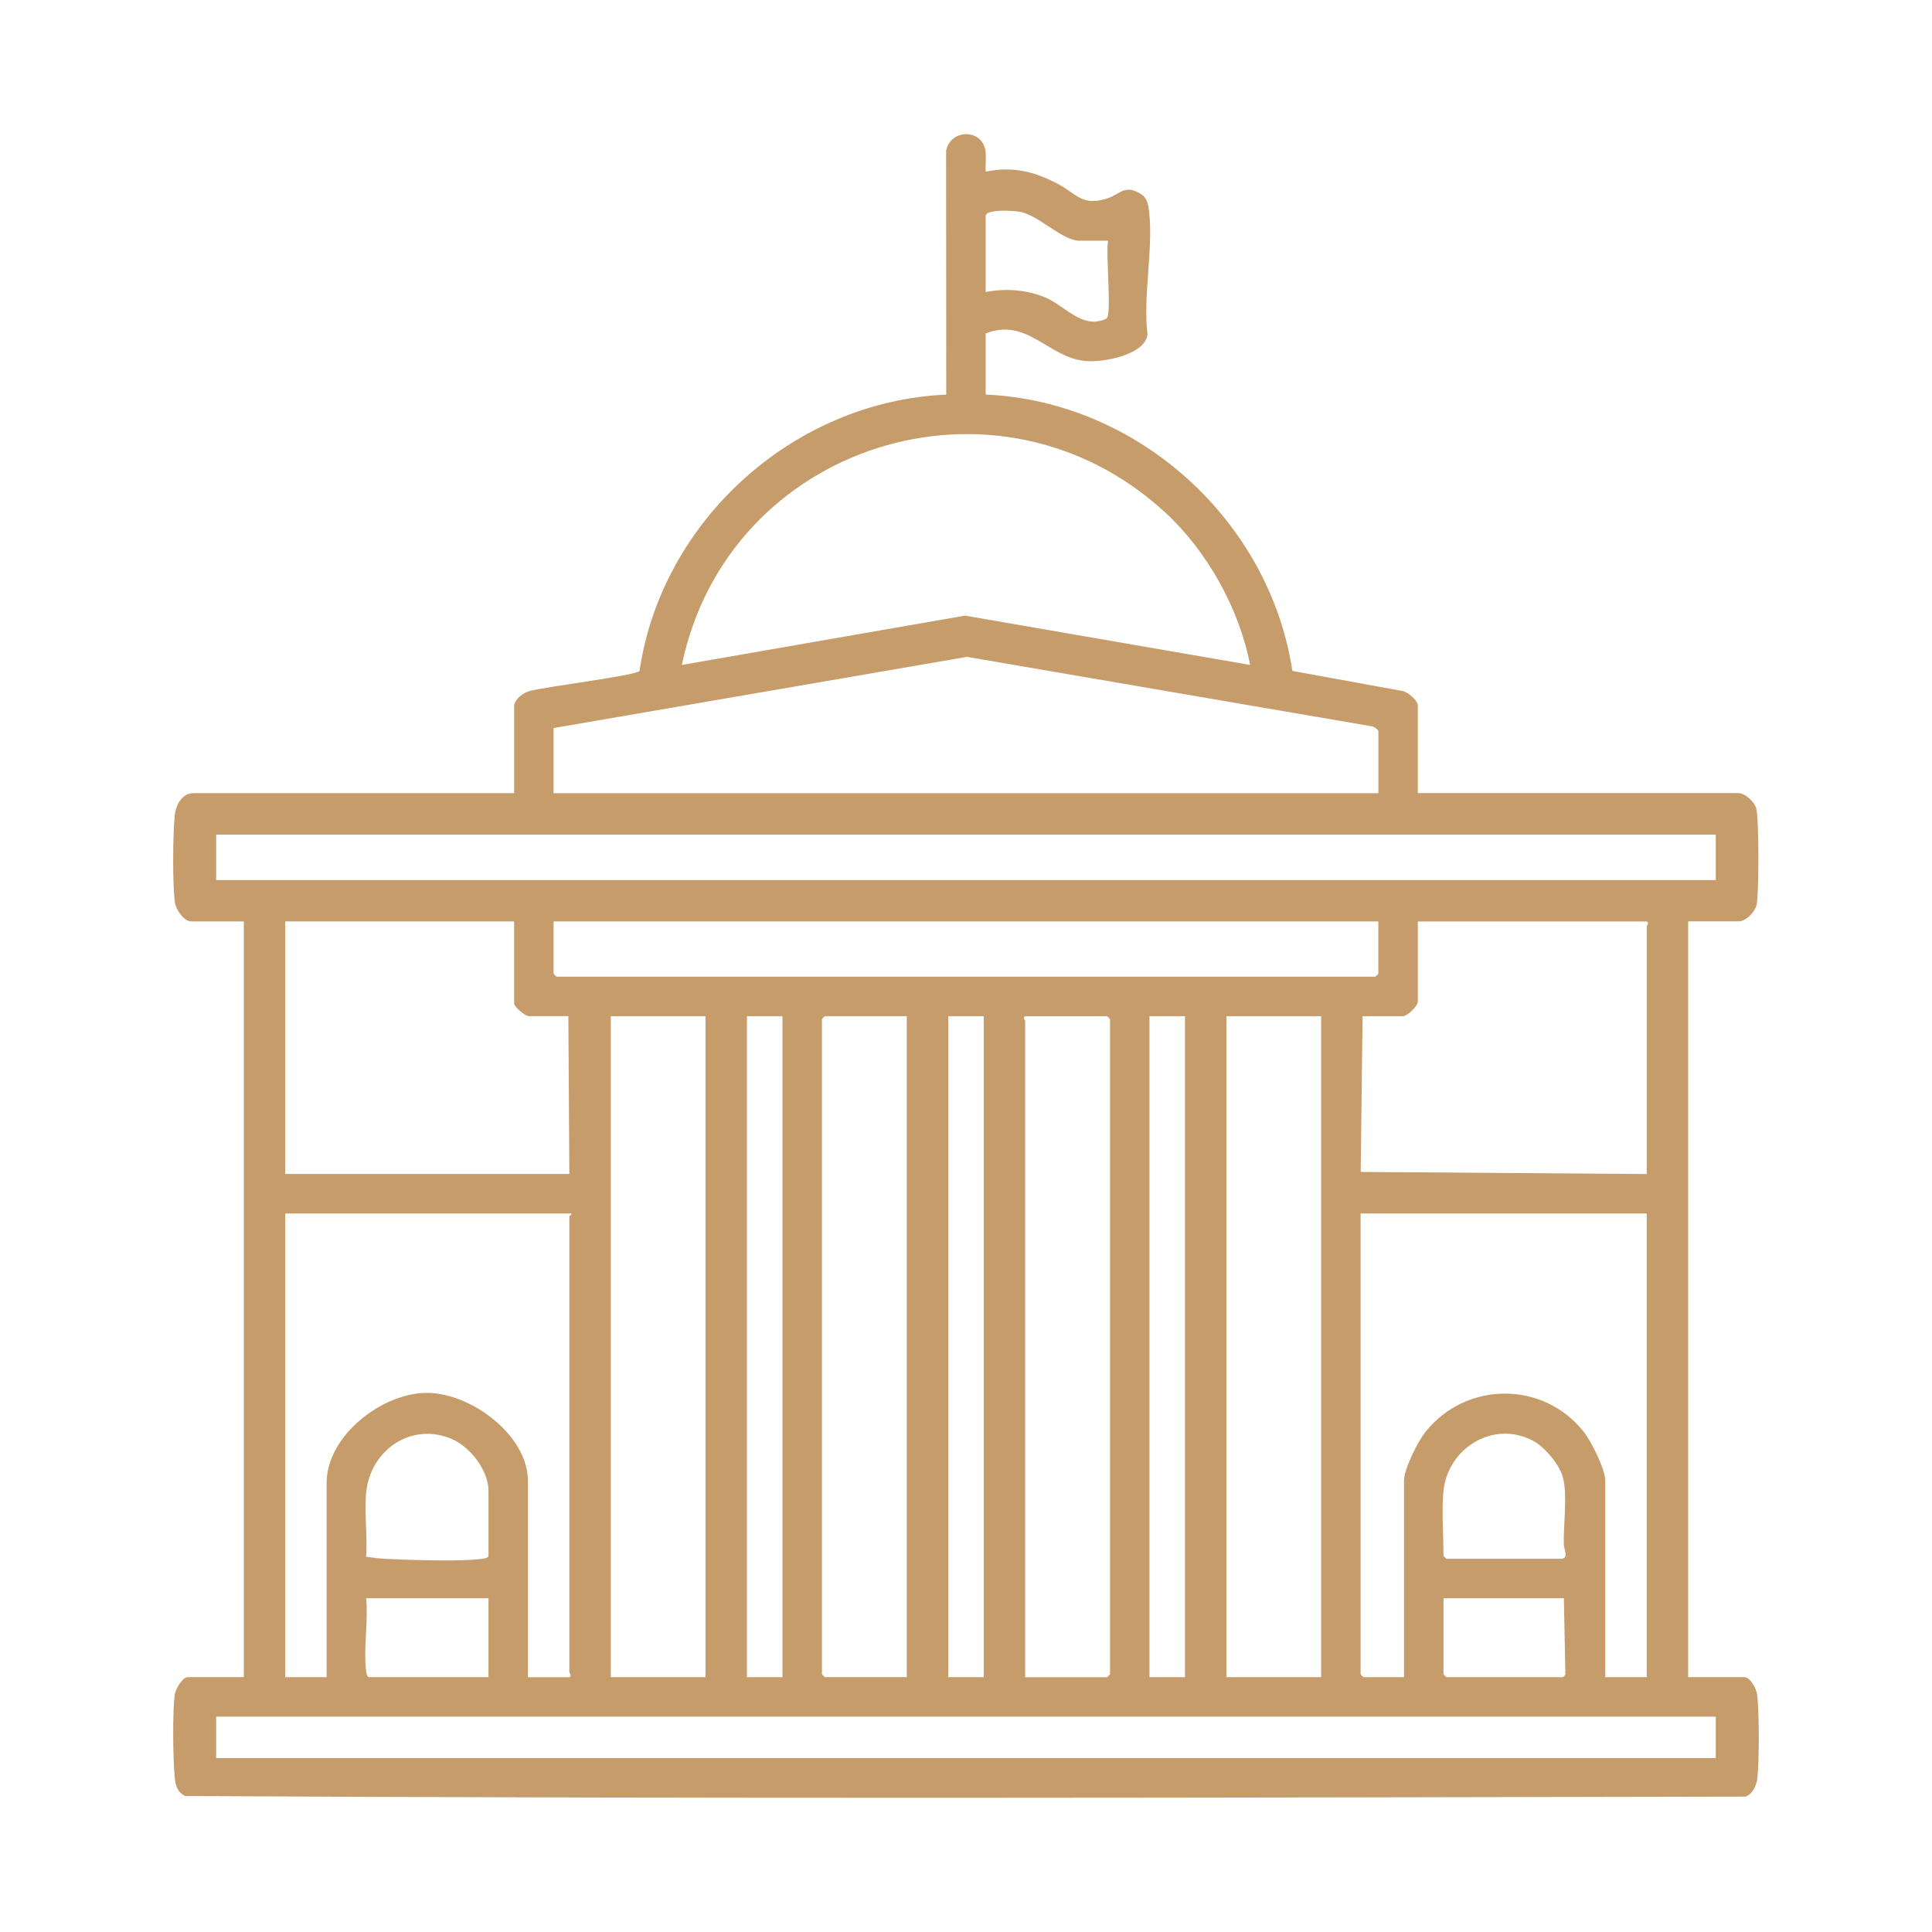
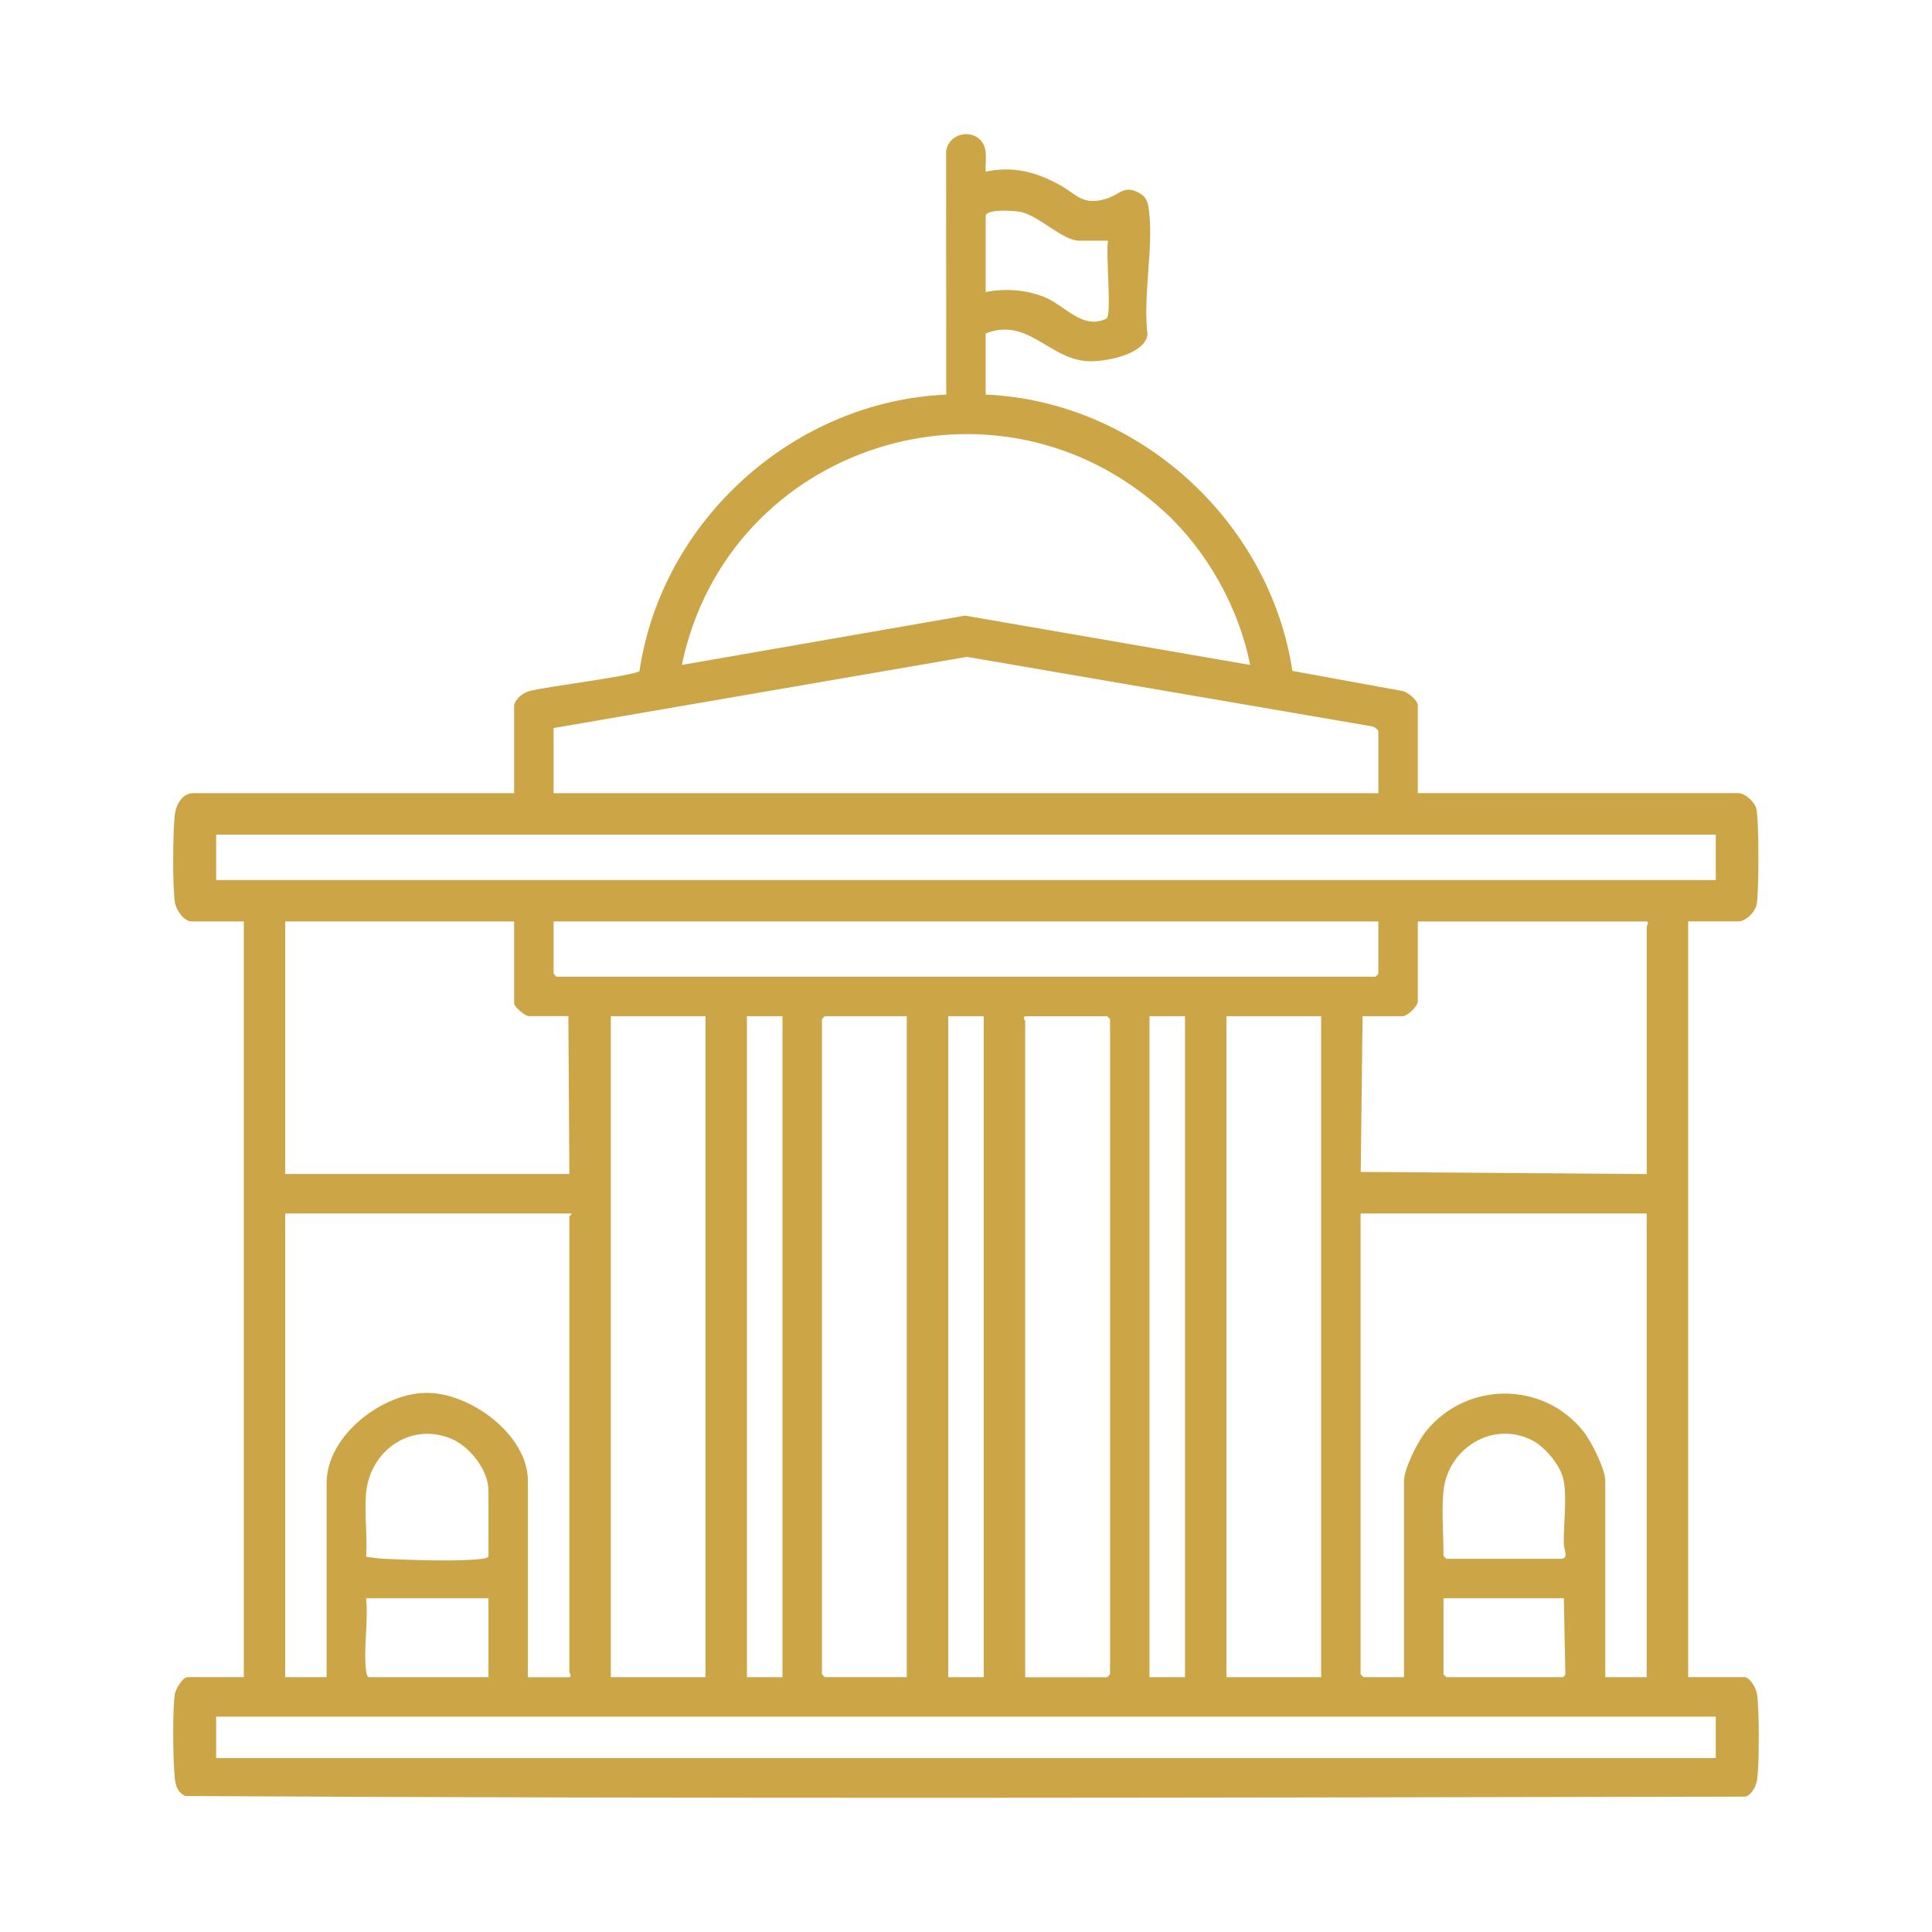
<svg xmlns="http://www.w3.org/2000/svg" id="Camada_1" version="1.1" viewBox="0 0 1080 1080">
  <defs>
    <style>
      .st0 {
-         fill: #c69c6b;
+         fill: #cca546;
      }
    </style>
  </defs>
-   <path class="st0" d="M287.39,394.31c.77-3.85,4.92-6.91,8.56-7.99,7.97-2.35,59.79-8.67,61.54-11.25,12.43-84.25,86.3-150.78,171.46-154.48l-.06-136.28c2.3-12.31,20.24-12.56,22.01.15.52,3.71-.15,7.74.1,11.48,15.31-3.11,27.44-.06,40.83,7.14,10.13,5.45,13.08,12.13,26.7,7.99,7.5-2.29,10.1-8.25,18.88-2.83,4.07,2.51,4.49,5.9,4.99,10.45,2.33,20.65-3.54,46.85-.94,68.27-1.36,11.54-25.08,15.8-34.76,14.85-20.9-2.04-32.56-24.46-55.71-15.43v34.19c85.13,3.73,158.69,70.41,171.46,154.48l61.56,11.23c2.89.52,8.55,5.24,8.55,8v49.08h179.24c3.68,0,9.09,4.92,10.01,8.75,1.51,6.41,1.46,46.37.22,53.31-.78,4.33-6.07,9.64-10.22,9.64h-28.12v422.46h31.44c3.17,0,6.63,6.38,7.07,9.48,1.3,9.18,1.25,38.01.13,47.36-.44,3.73-2.85,8.8-6.58,9.96-290.62.59-581.75,1.28-872.27-.34-4.49-2.35-5.4-5.93-5.85-10.7-.92-9.77-1.3-37.11.12-46.29.43-2.78,4.28-9.45,7.1-9.45h31.44v-422.46h-29.23c-4.28,0-8.69-6.5-9.27-10.58-1.45-10.24-1.14-37.79-.15-48.48.53-5.68,3.9-12.64,10.53-12.64h179.24v-49.08h-.03ZM619.4,134.56h-15.99c-9.3,0-22.14-13.58-32.51-16.02-3.42-.81-19.9-1.89-19.9,2.23v42.47c11.07-2.13,22.51-1.33,32.98,2.88,8.93,3.59,17.35,13.48,27.19,13.7,1.86.04,6.79-.8,7.71-2.2,2.47-3.75-.81-36.09.52-43.06h0ZM650.97,286.12c-93.77-85.94-244.25-37.67-269.8,85.58l158.28-27.56,159.37,27.56c-6.16-31.77-24.11-63.82-47.84-85.59h0ZM770.52,443.39v-34.75c0-.63-2.75-2.8-3.94-2.67l-226.05-38.78-231.08,39.8v36.4h461.08ZM959.14,466.57H120.83v25.38h838.3v-25.38h0ZM287.39,515.09h-127.96v141.18h158.84l-.55-88.25h-22.05c-2.13,0-8.27-5.15-8.27-7.17v-45.78h-.01ZM770.52,515.09h-461.06v29.23c0,.12,1.54,1.65,1.65,1.65h457.75c.12,0,1.65-1.54,1.65-1.65v-29.23ZM920.53,656.29v-138.42c0-.18,1.9-2.76-.55-2.76h-127.4v44.67c0,2.75-6.01,8.27-8.27,8.27h-22.62l-1.05,87.07,159.89,1.18h-.01ZM394.39,568.04h-52.95v369.52h52.95v-369.52ZM437.4,568.04h-19.85v369.52h19.85v-369.52ZM506.9,568.04h-45.78c-.12,0-1.65,1.54-1.65,1.65v366.2c0,.12,1.54,1.65,1.65,1.65h45.78v-369.52h0ZM549.92,568.04h-19.85v369.52h19.85v-369.52ZM573.08,937.57h45.78c.12,0,1.65-1.54,1.65-1.65v-366.2c0-.12-1.54-1.65-1.65-1.65h-45.23c-2.45,0-.55,2.58-.55,2.76v366.76h0ZM662.42,568.04h-19.85v369.52h19.85v-369.52ZM738.53,568.04h-52.95v369.52h52.95v-369.52ZM319.38,678.35h-159.95v259.21h23.16v-108.65c0-26.14,30.69-50.06,55.71-50.28,24.53-.22,56.8,23.41,56.8,49.19v109.76h22.62c2.45,0,.55-2.58.55-2.76v-254.81c0-.24,1.65-1.25,1.11-1.65ZM920.53,678.35h-159.95v257.55c0,.12,1.54,1.65,1.65,1.65h22.62v-109.76c0-6.7,7.76-22.1,12.16-27.55,22.69-28.18,65.65-28.37,88.19,0,4.27,5.36,12.16,21.02,12.16,27.55v109.76h23.16v-259.21ZM204.67,834.42c-1.08,11.4.8,24.28,0,35.84,3.5.37,6.86.99,10.41,1.14,14.78.62,40.15,1.67,54.18.03,1.11-.13,3.81-.5,3.81-1.71v-36.4c0-11.38-10.35-24.64-20.65-28.98-22.75-9.6-45.5,6.5-47.74,30.08h0ZM806.93,833.32c-1.14,10.76,0,25.17,0,36.4,0,.12,1.54,1.65,1.65,1.65h63.98c4.61,0,1.67-5.36,1.61-8.22-.24-10.94,2.1-27.34-.43-37.07-1.9-7.29-10.07-17.15-16.81-20.7-22.14-11.68-47.47,4.09-50,27.93h0ZM273.06,893.44h-68.39c1.28,12.68-1.52,27.84-.06,40.31.13,1.11.5,3.81,1.71,3.81h66.74v-44.12h0ZM874.21,893.44h-67.29v42.47c0,.12,1.54,1.65,1.65,1.65h65.09c.19,0,1.31-1.12,1.39-1.61l-.84-42.51ZM959.14,959.62H120.83v23.16h838.3v-23.16h0Z" />
+   <path class="st0" d="M287.39,394.31c.77-3.85,4.92-6.91,8.56-7.99,7.97-2.35,59.79-8.67,61.54-11.25,12.43-84.25,86.3-150.78,171.46-154.48l-.06-136.28c2.3-12.31,20.24-12.56,22.01.15.52,3.71-.15,7.74.1,11.48,15.31-3.11,27.44-.06,40.83,7.14,10.13,5.45,13.08,12.13,26.7,7.99,7.5-2.29,10.1-8.25,18.88-2.83,4.07,2.51,4.49,5.9,4.99,10.45,2.33,20.65-3.54,46.85-.94,68.27-1.36,11.54-25.08,15.8-34.76,14.85-20.9-2.04-32.56-24.46-55.71-15.43v34.19c85.13,3.73,158.69,70.41,171.46,154.48l61.56,11.23c2.89.52,8.55,5.24,8.55,8v49.08h179.24c3.68,0,9.09,4.92,10.01,8.75,1.51,6.41,1.46,46.37.22,53.31-.78,4.33-6.07,9.64-10.22,9.64h-28.12v422.46h31.44c3.17,0,6.63,6.38,7.07,9.48,1.3,9.18,1.25,38.01.13,47.36-.44,3.73-2.85,8.8-6.58,9.96-290.62.59-581.75,1.28-872.27-.34-4.49-2.35-5.4-5.93-5.85-10.7-.92-9.77-1.3-37.11.12-46.29.43-2.78,4.28-9.45,7.1-9.45h31.44v-422.46h-29.23c-4.28,0-8.69-6.5-9.27-10.58-1.45-10.24-1.14-37.79-.15-48.48.53-5.68,3.9-12.64,10.53-12.64h179.24v-49.08h-.03.01ZM619.4,134.56h-15.99c-9.3,0-22.14-13.58-32.51-16.02-3.42-.81-19.9-1.89-19.9,2.23v42.47c11.07-2.13,22.51-1.33,32.98,2.88,8.93,3.59,17.35,13.48,27.19,13.7,1.86.04,6.79-.8,7.71-2.2,2.47-3.75-.81-36.09.52-43.06h0ZM650.97,286.12c-93.77-85.94-244.25-37.67-269.8,85.58l158.28-27.56,159.37,27.56c-6.16-31.77-24.11-63.82-47.84-85.59h0ZM770.52,443.39v-34.75c0-.63-2.75-2.8-3.94-2.67l-226.05-38.78-231.08,39.8v36.4h461.08-.01ZM959.14,466.57H120.83v25.38h838.3v-25.38h.01ZM287.39,515.09h-127.96v141.18h158.84l-.55-88.25h-22.05c-2.13,0-8.27-5.15-8.27-7.17v-45.78h-.01v.02ZM770.52,515.09h-461.06v29.23c0,.12,1.54,1.65,1.65,1.65h457.75c.12,0,1.65-1.54,1.65-1.65v-29.23h.01ZM920.53,656.29v-138.42c0-.18,1.9-2.76-.55-2.76h-127.4v44.67c0,2.75-6.01,8.27-8.27,8.27h-22.62l-1.05,87.07,159.89,1.18h-.01.01ZM394.39,568.04h-52.95v369.52h52.95v-369.52h0ZM437.4,568.04h-19.85v369.52h19.85v-369.52h0ZM506.9,568.04h-45.78c-.12,0-1.65,1.54-1.65,1.65v366.2c0,.12,1.54,1.65,1.65,1.65h45.78v-369.52h0v.02ZM549.92,568.04h-19.85v369.52h19.85v-369.52h0ZM573.08,937.57h45.78c.12,0,1.65-1.54,1.65-1.65v-366.2c0-.12-1.54-1.65-1.65-1.65h-45.23c-2.45,0-.55,2.58-.55,2.76v366.76h0v-.02ZM662.42,568.04h-19.85v369.52h19.85v-369.52h0ZM738.53,568.04h-52.95v369.52h52.95v-369.52h0ZM319.38,678.35h-159.95v259.21h23.16v-108.65c0-26.14,30.69-50.06,55.71-50.28,24.53-.22,56.8,23.41,56.8,49.19v109.76h22.62c2.45,0,.55-2.58.55-2.76v-254.81c0-.24,1.65-1.25,1.11-1.65h0ZM920.53,678.35h-159.95v257.55c0,.12,1.54,1.65,1.65,1.65h22.62v-109.76c0-6.7,7.76-22.1,12.16-27.55,22.69-28.18,65.65-28.37,88.19,0,4.27,5.36,12.16,21.02,12.16,27.55v109.76h23.16v-259.21h.01ZM204.67,834.42c-1.08,11.4.8,24.28,0,35.84,3.5.37,6.86.99,10.41,1.14,14.78.62,40.15,1.67,54.18.03,1.11-.13,3.81-.5,3.81-1.71v-36.4c0-11.38-10.35-24.64-20.65-28.98-22.75-9.6-45.5,6.5-47.74,30.08h-.01ZM806.93,833.32c-1.14,10.76,0,25.17,0,36.4,0,.12,1.54,1.65,1.65,1.65h63.98c4.61,0,1.67-5.36,1.61-8.22-.24-10.94,2.1-27.34-.43-37.07-1.9-7.29-10.07-17.15-16.81-20.7-22.14-11.68-47.47,4.09-50,27.93h0ZM273.06,893.44h-68.39c1.28,12.68-1.52,27.84-.06,40.31.13,1.11.5,3.81,1.71,3.81h66.74v-44.12h0ZM874.21,893.44h-67.29v42.47c0,.12,1.54,1.65,1.65,1.65h65.09c.19,0,1.31-1.12,1.39-1.61l-.84-42.51h0ZM959.14,959.62H120.83v23.16h838.3v-23.16h.01Z" />
</svg>
